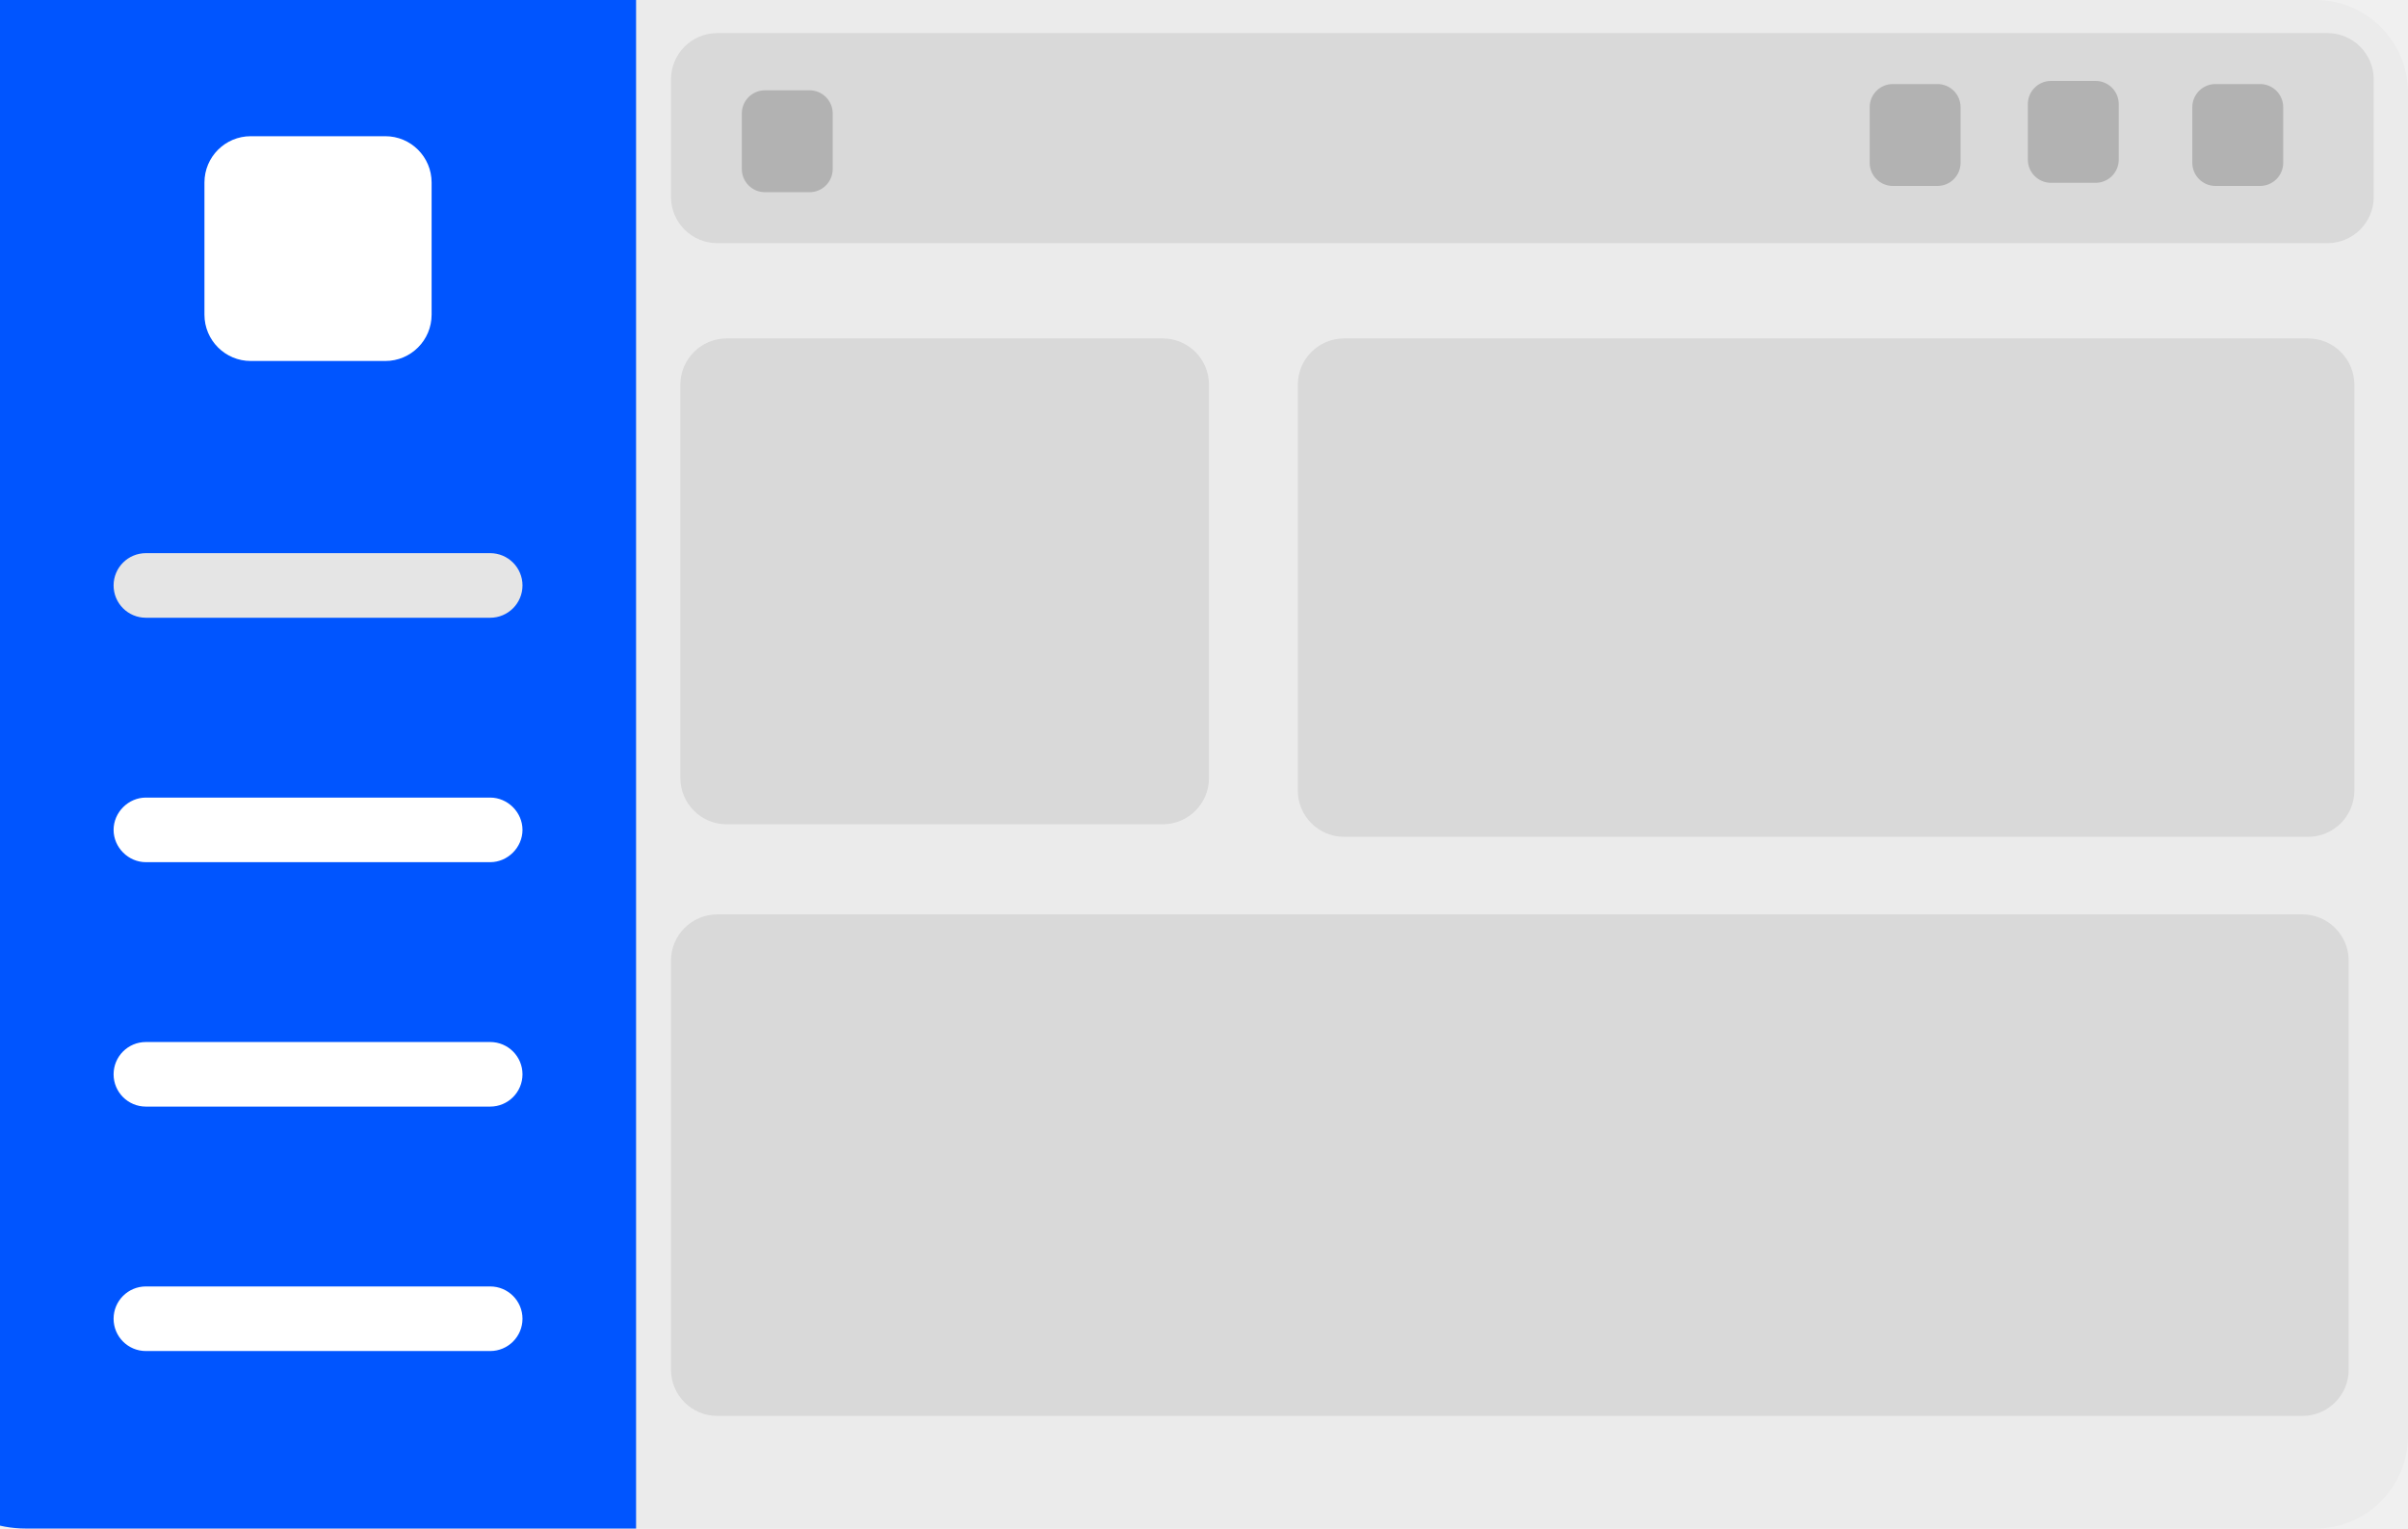
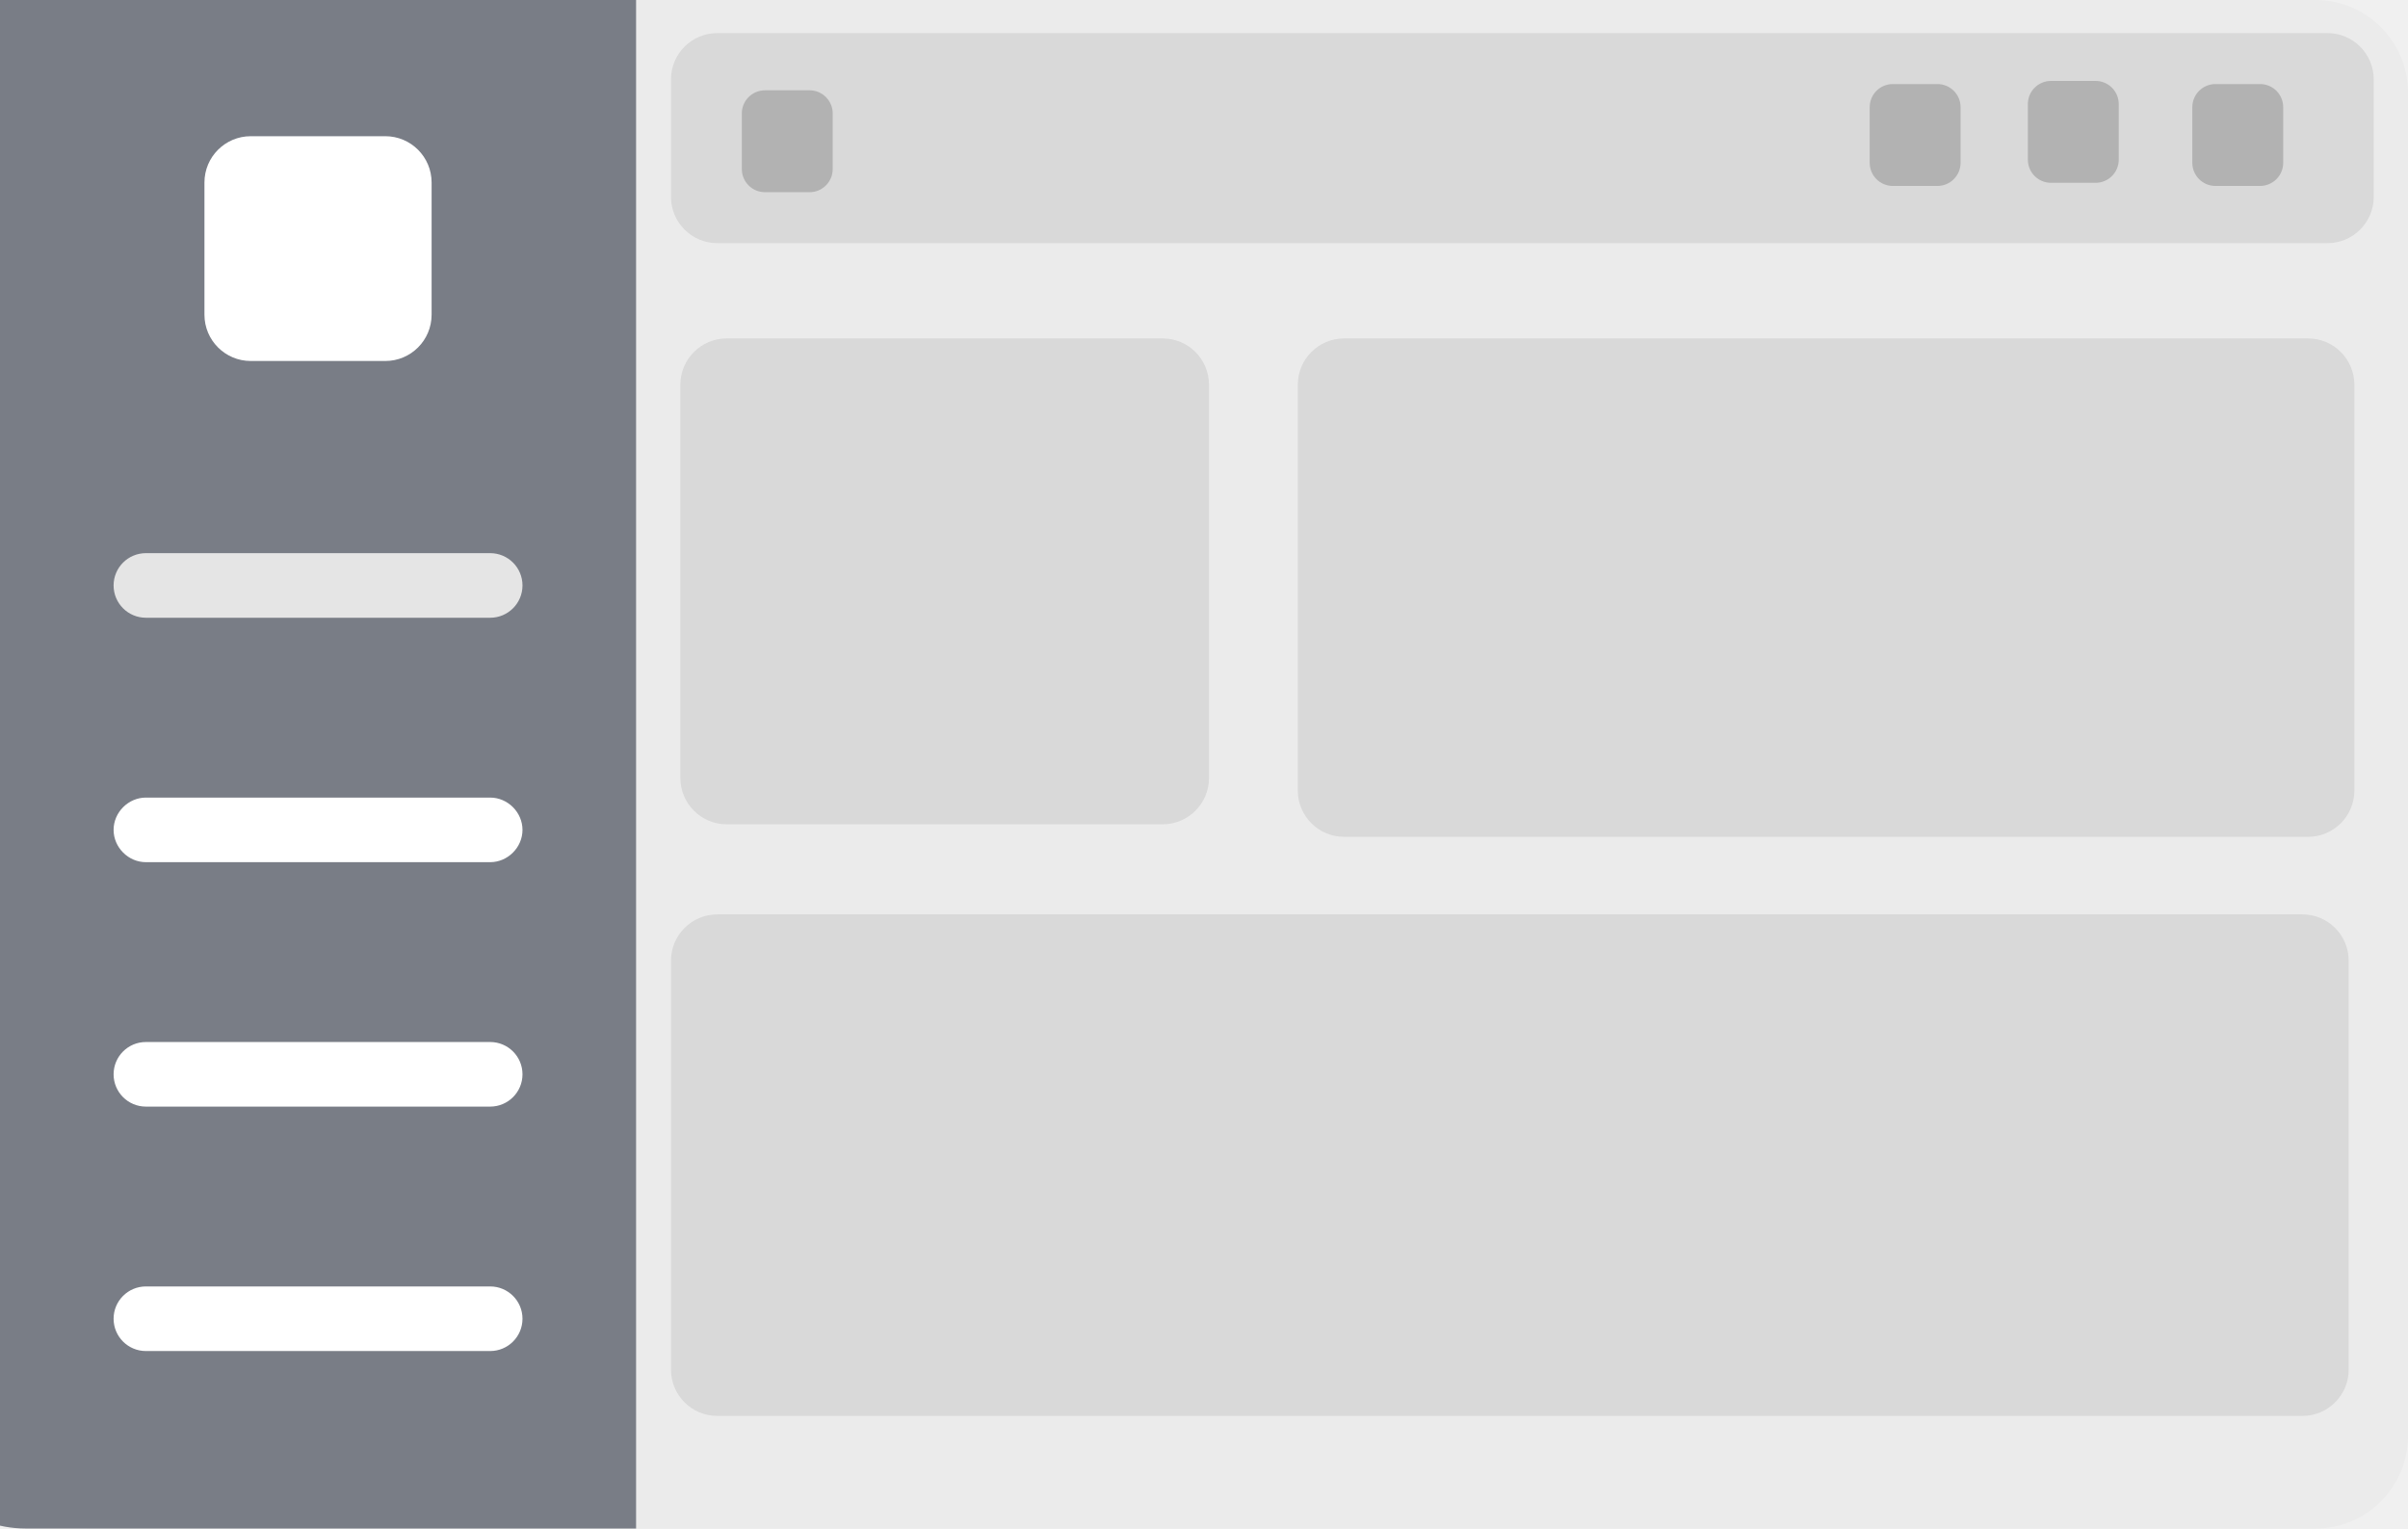
<svg xmlns="http://www.w3.org/2000/svg" class="custom-radio-image" fill="none" height="66" width="104">
  <g>
-     <rect id="svg_1" fill="#000000" fill-opacity="0.02" height="66" rx="4" width="104" />
-     <path id="svg_2" d="m-3.378,3.619a4.492,4.025 0 0 1 4.492,-4.025l26.358,0l0,66.405l-26.358,0a4.492,4.025 0 0 1 -4.492,-4.025l0,-58.356z" fill="hsl(220, 100%, 50%)" />
+     <rect id="svg_1" fill="currentColor" fill-opacity="0.02" height="66" rx="4" stroke="null" width="104" />
+     <path id="svg_2" d="m-3.378,3.619a4.492,4.025 0 0 1 4.492,-4.025l26.358,0l0,66.405l-26.358,0a4.492,4.025 0 0 1 -4.492,-4.025l0,-58.356z" fill="hsl(220, 5%, 50%)" stroke="null" />
    <rect id="svg_3" fill="#e5e5e5" height="2.789" rx="1.395" width="17.66" x="4.906" y="23.884" />
    <rect id="svg_4" fill="#ffffff" height="9.706" rx="2" width="9.811" x="8.83" y="5.881" />
-     <path id="svg_5" d="m4.906,35.833c0,-0.758 0.637,-1.395 1.395,-1.395l14.87,0c0.758,0 1.395,0.637 1.395,1.395l0,-0.001c0,0.758 -0.637,1.395 -1.395,1.395l-14.87,0c-0.758,0 -1.395,-0.637 -1.395,-1.395l0,0.001z" fill="#ffffff" />
+     <path id="svg_5" d="m4.906,35.833c0,-0.758 0.637,-1.395 1.395,-1.395l14.87,0c0.758,0 1.395,0.637 1.395,1.395l0,-0.001c0,0.758 -0.637,1.395 -1.395,1.395l-14.87,0c-0.758,0 -1.395,-0.637 -1.395,-1.395l0,0.001z" fill="#ffffff" opacity="undefined" />
    <rect id="svg_6" fill="#ffffff" height="2.789" rx="1.395" width="17.66" x="4.906" y="44.992" />
    <rect id="svg_7" fill="#ffffff" height="2.789" rx="1.395" width="17.66" x="4.906" y="55.546" />
-     <rect id="svg_8" fill="#000000" fill-opacity="0.08" height="9.07" rx="2" width="73.539" x="28.98" y="1.429" />
-     <rect id="svg_9" fill="#b2b2b2" height="4.4" rx="1" width="3.925" x="32.039" y="3.899" />
-     <rect id="svg_10" fill="#b2b2b2" height="4.4" rx="1" width="3.925" x="80.751" y="3.629" />
-     <rect id="svg_11" fill="#b2b2b2" height="4.4" rx="1" width="3.925" x="87.582" y="3.494" />
-     <rect id="svg_12" fill="#b2b2b2" height="4.4" rx="1" width="3.925" x="94.685" y="3.629" />
-     <rect id="svg_13" fill="#000000" fill-opacity="0.08" height="21.519" rx="2" width="45.631" x="56.052" y="14.613" />
-     <rect id="svg_14" fill="#000000" fill-opacity="0.08" height="20.978" rx="2" width="22.83" x="29.385" y="14.613" />
-     <rect id="svg_15" fill="#000000" fill-opacity="0.08" height="21.654" rx="2" width="72.458" x="28.98" y="39.482" />
+     <rect id="svg_8" fill="currentColor" fill-opacity="0.08" height="9.07" rx="2" stroke="null" width="73.539" x="28.98" y="1.429" />
+     <rect id="svg_9" fill="#b2b2b2" height="4.4" rx="1" stroke="null" width="3.925" x="32.039" y="3.899" />
+     <rect id="svg_10" fill="#b2b2b2" height="4.4" rx="1" stroke="null" width="3.925" x="80.751" y="3.629" />
+     <rect id="svg_11" fill="#b2b2b2" height="4.4" rx="1" stroke="null" width="3.925" x="87.582" y="3.494" />
+     <rect id="svg_12" fill="#b2b2b2" height="4.4" rx="1" stroke="null" width="3.925" x="94.685" y="3.629" />
+     <rect id="svg_13" fill="currentColor" fill-opacity="0.08" height="21.519" rx="2" stroke="null" width="45.631" x="56.052" y="14.613" />
+     <rect id="svg_14" fill="currentColor" fill-opacity="0.08" height="20.978" rx="2" stroke="null" width="22.83" x="29.385" y="14.613" />
+     <rect id="svg_15" fill="currentColor" fill-opacity="0.08" height="21.654" rx="2" stroke="null" width="72.458" x="28.98" y="39.482" />
  </g>
</svg>
